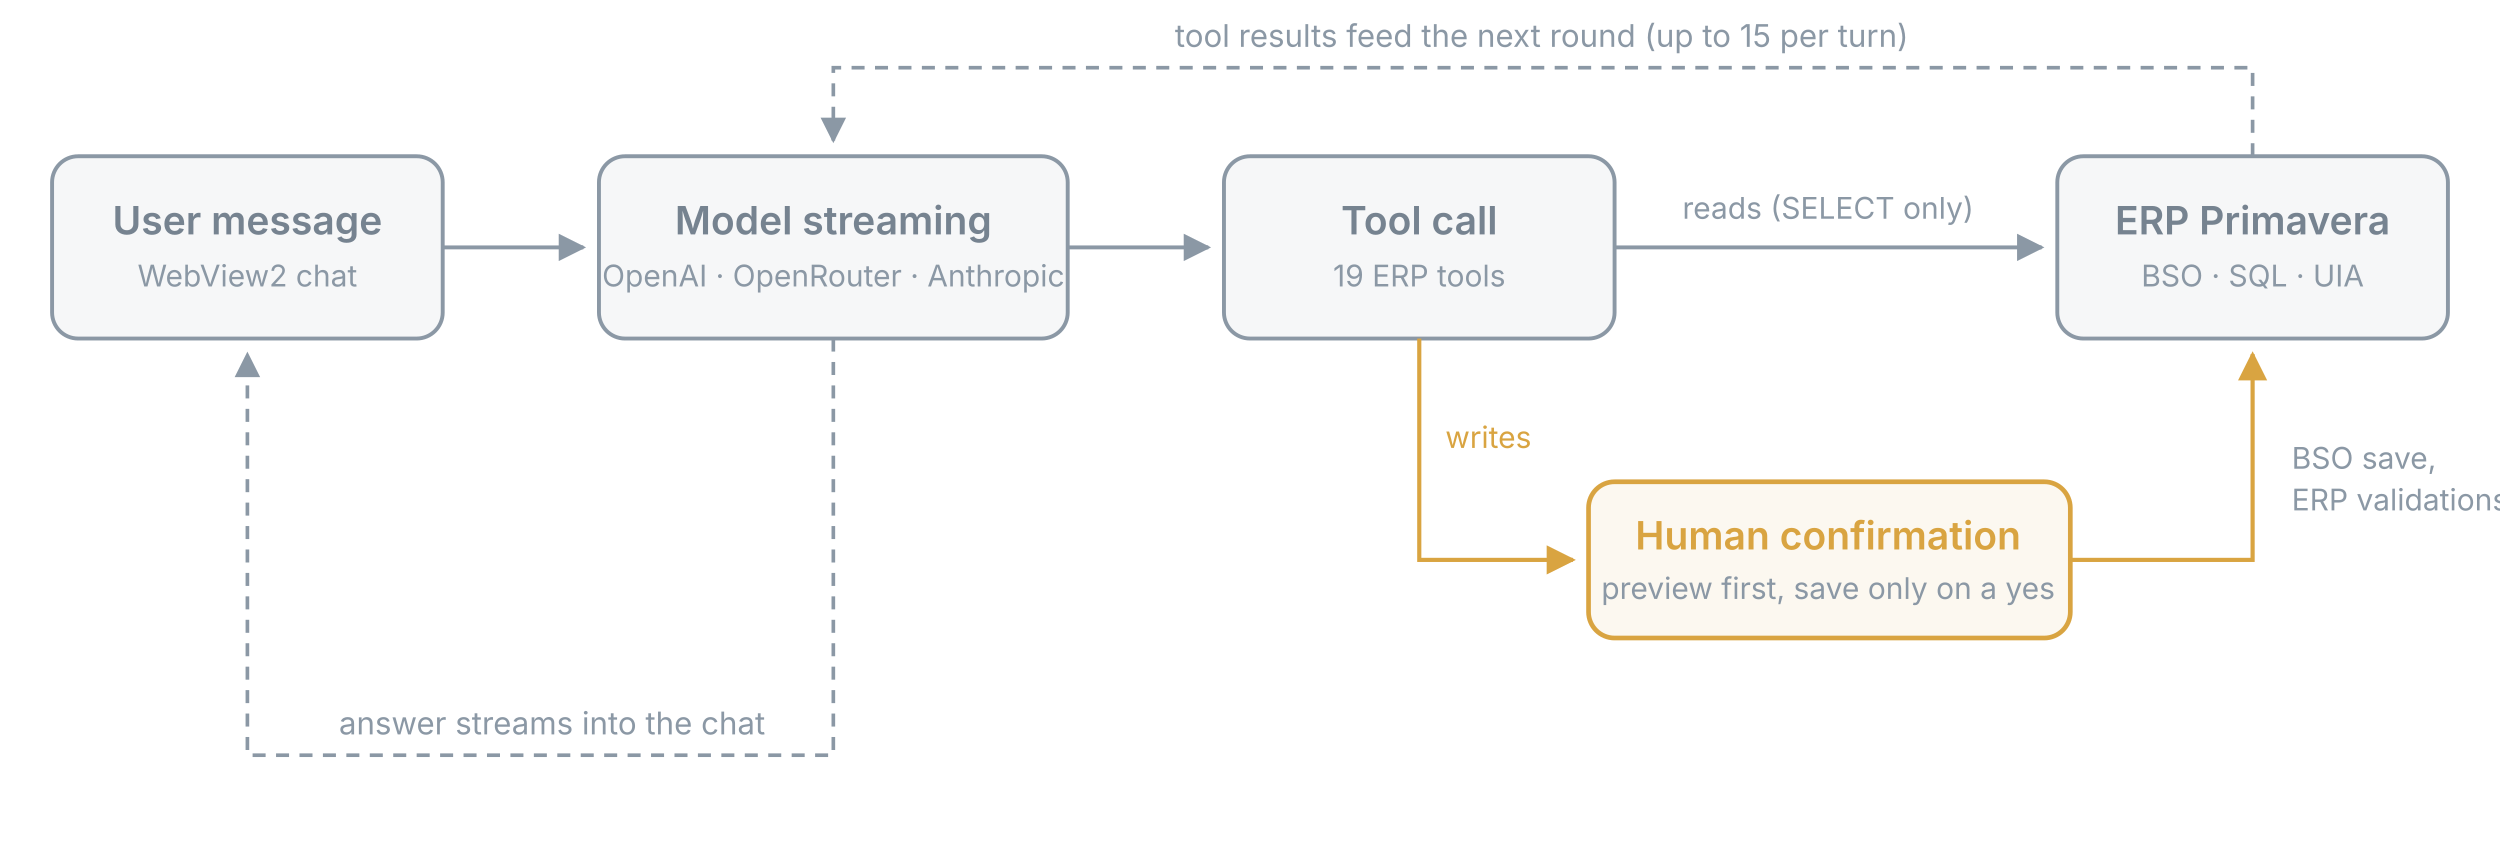
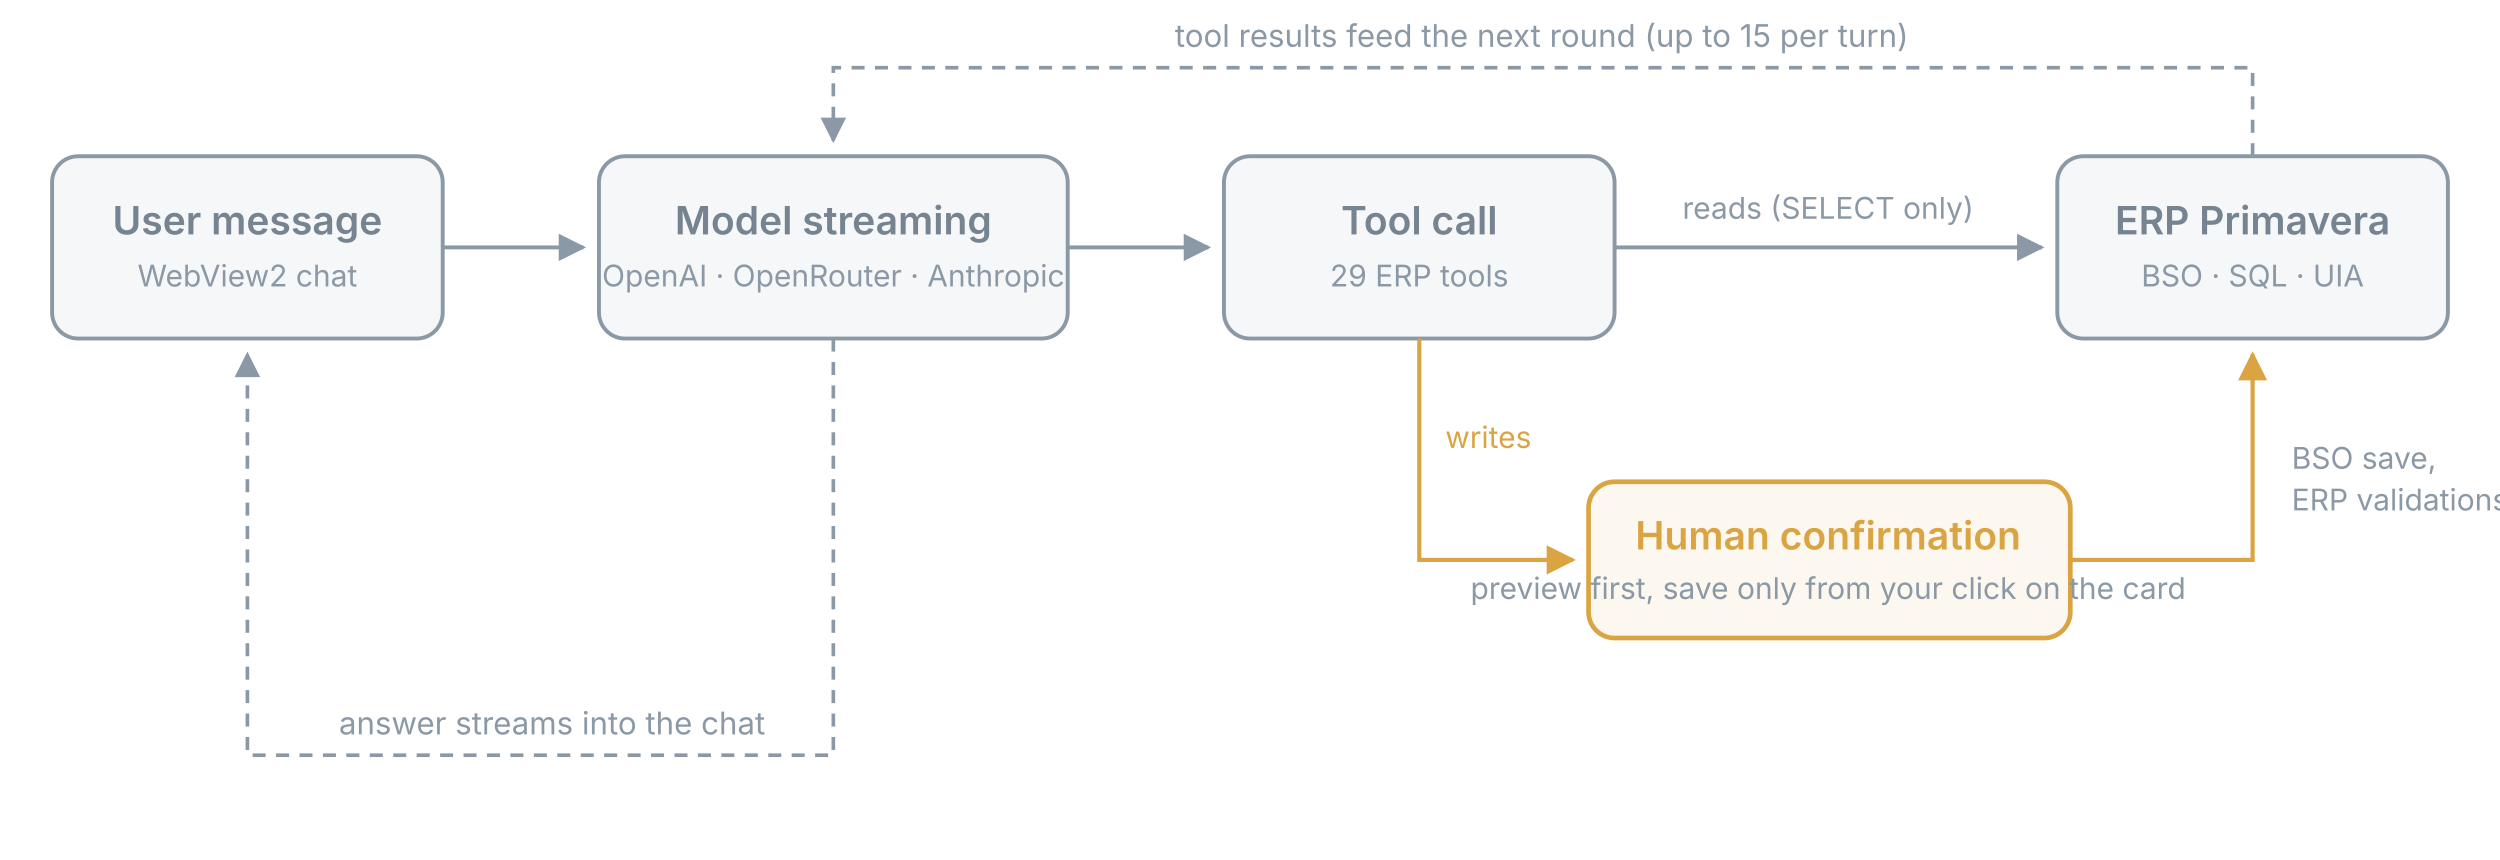
<svg xmlns="http://www.w3.org/2000/svg" width="960" height="330" viewBox="0 0 960 330" role="img" aria-label="Anatomy of a turn: user message, model streaming, tool calls, human confirmation for writes, ERP Primavera">
  <defs>
    <marker id="arrow" viewBox="0 0 10 10" refX="9" refY="5" markerWidth="7" markerHeight="7" orient="auto-start-reverse">
      <path d="M 0 0 L 10 5 L 0 10 z" fill="#8b98a5" />
    </marker>
    <marker id="arrow-accent" viewBox="0 0 10 10" refX="9" refY="5" markerWidth="7" markerHeight="7" orient="auto-start-reverse">
      <path d="M 0 0 L 10 5 L 0 10 z" fill="#D9A441" />
    </marker>
  </defs>
  <g font-family="-apple-system, 'Segoe UI', system-ui, sans-serif">
    <path d="M 865 60 L 865 26 L 320 26 L 320 54" fill="none" stroke="#8b98a5" stroke-width="1.4" stroke-dasharray="5 4" marker-end="url(#arrow)" />
    <text x="592" y="18" font-size="12" fill="#8b98a5" text-anchor="middle">tool results feed the next round (up to 15 per turn)</text>
    <rect x="20" y="60" width="150" height="70" rx="10" fill="#8b98a5" fill-opacity="0.08" stroke="#8b98a5" stroke-width="1.5" />
    <text x="95" y="90" font-size="15" font-weight="600" fill="#768390" text-anchor="middle">User message</text>
    <text x="95" y="110" font-size="11.5" fill="#8b98a5" text-anchor="middle">WebView2 chat</text>
    <path d="M 170 95 L 224 95" fill="none" stroke="#8b98a5" stroke-width="1.5" marker-end="url(#arrow)" />
    <rect x="230" y="60" width="180" height="70" rx="10" fill="#8b98a5" fill-opacity="0.08" stroke="#8b98a5" stroke-width="1.5" />
    <text x="320" y="90" font-size="15" font-weight="600" fill="#768390" text-anchor="middle">Model streaming</text>
    <text x="320" y="110" font-size="11.5" fill="#8b98a5" text-anchor="middle">OpenAI · OpenRouter · Anthropic</text>
    <path d="M 410 95 L 464 95" fill="none" stroke="#8b98a5" stroke-width="1.5" marker-end="url(#arrow)" />
    <rect x="470" y="60" width="150" height="70" rx="10" fill="#8b98a5" fill-opacity="0.08" stroke="#8b98a5" stroke-width="1.5" />
    <text x="545" y="90" font-size="15" font-weight="600" fill="#768390" text-anchor="middle">Tool call</text>
-     <text x="545" y="110" font-size="11.5" fill="#8b98a5" text-anchor="middle">19 ERP tools</text>
+     <text x="545" y="110" font-size="11.5" fill="#8b98a5" text-anchor="middle">29 ERP tools</text>
    <path d="M 620 95 L 784 95" fill="none" stroke="#8b98a5" stroke-width="1.5" marker-end="url(#arrow)" />
    <text x="702" y="84" font-size="11.5" fill="#8b98a5" text-anchor="middle">reads (SELECT only)</text>
    <rect x="790" y="60" width="150" height="70" rx="10" fill="#8b98a5" fill-opacity="0.08" stroke="#8b98a5" stroke-width="1.5" />
    <text x="865" y="90" font-size="15" font-weight="600" fill="#768390" text-anchor="middle">ERP Primavera</text>
    <text x="865" y="110" font-size="11.5" fill="#8b98a5" text-anchor="middle">BSO · SQL · UIA</text>
    <path d="M 545 130 L 545 215 L 604 215" fill="none" stroke="#D9A441" stroke-width="1.6" marker-end="url(#arrow-accent)" />
    <text x="555" y="172" font-size="11.5" fill="#D9A441">writes</text>
    <rect x="610" y="185" width="185" height="60" rx="10" fill="#D9A441" fill-opacity="0.08" stroke="#D9A441" stroke-width="1.8" />
    <text x="702" y="211" font-size="15" font-weight="600" fill="#D9A441" text-anchor="middle">Human confirmation</text>
-     <text x="702" y="230" font-size="11.5" fill="#8b98a5" text-anchor="middle">preview first, save only on a yes</text>
+     <text x="702" y="230" font-size="11.5" fill="#8b98a5" text-anchor="middle">preview first, save only from your click on the card</text>
    <path d="M 795 215 L 865 215 L 865 136" fill="none" stroke="#D9A441" stroke-width="1.6" marker-end="url(#arrow-accent)" />
    <text x="880" y="180" font-size="11.5" fill="#8b98a5">BSO save,</text>
    <text x="880" y="196" font-size="11.5" fill="#8b98a5">ERP validations</text>
    <path d="M 320 130 L 320 290 L 95 290 L 95 136" fill="none" stroke="#8b98a5" stroke-width="1.4" stroke-dasharray="5 4" marker-end="url(#arrow)" />
    <text x="212" y="282" font-size="12" fill="#8b98a5" text-anchor="middle">answer streams into the chat</text>
  </g>
</svg>
